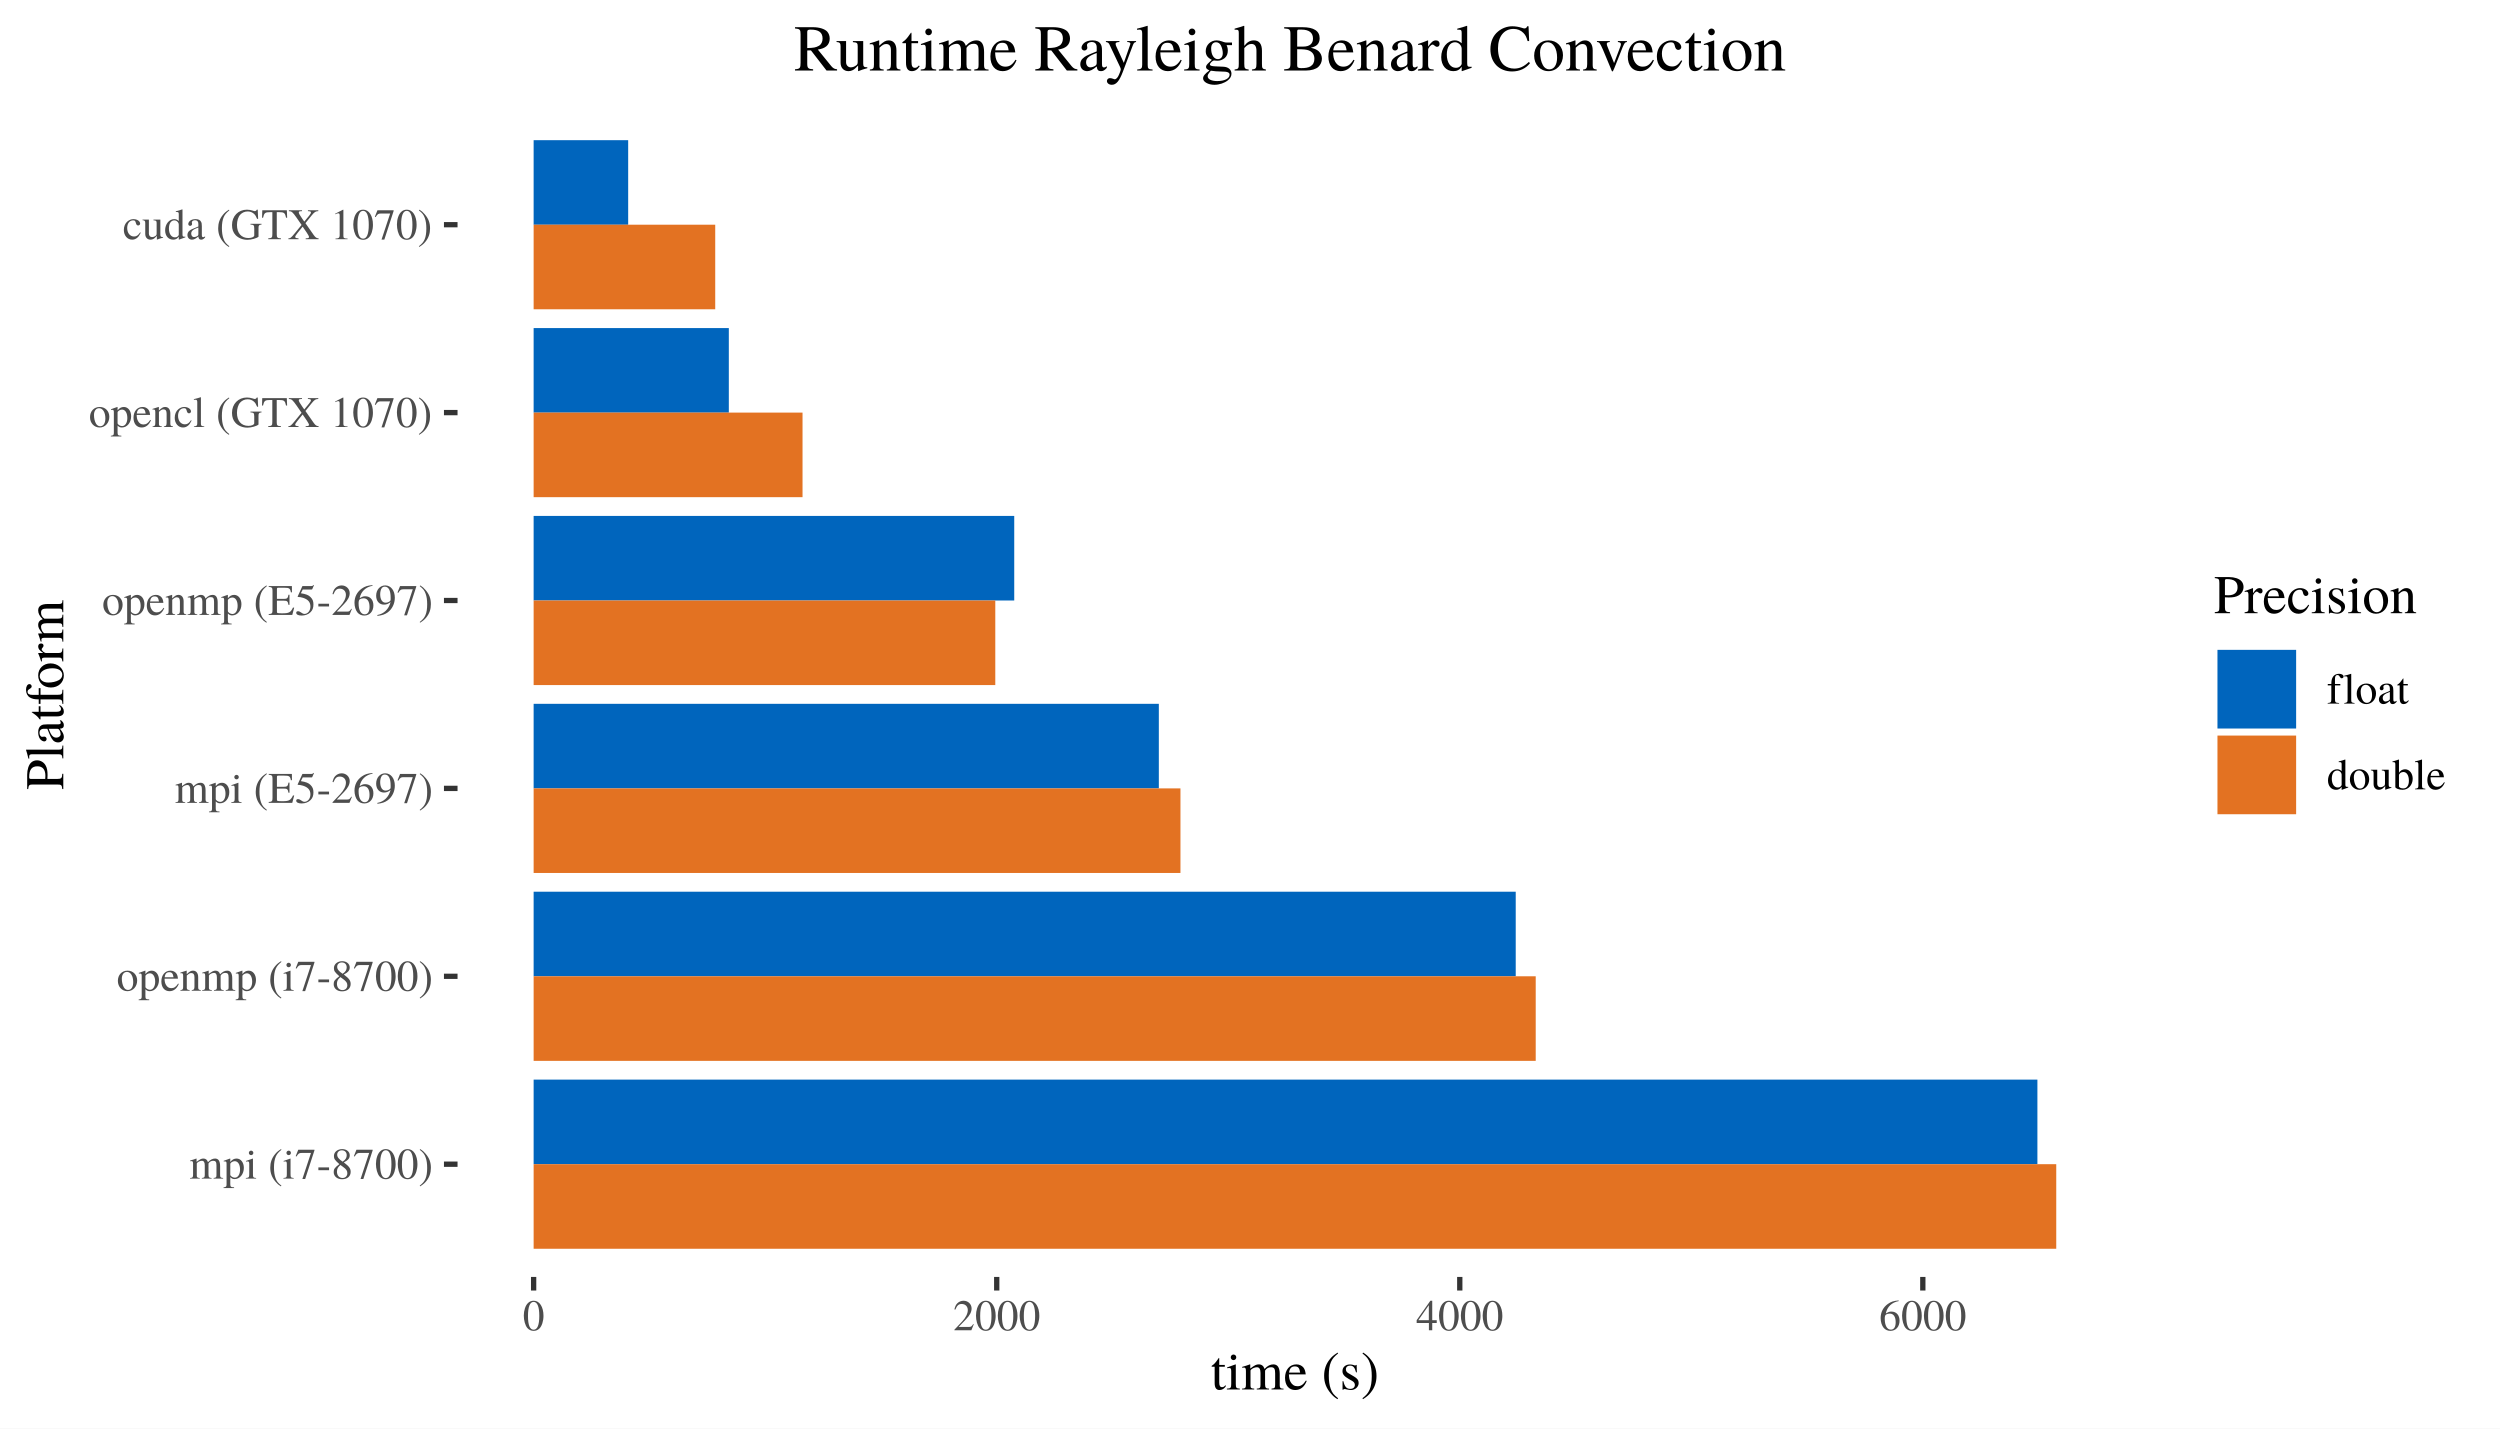
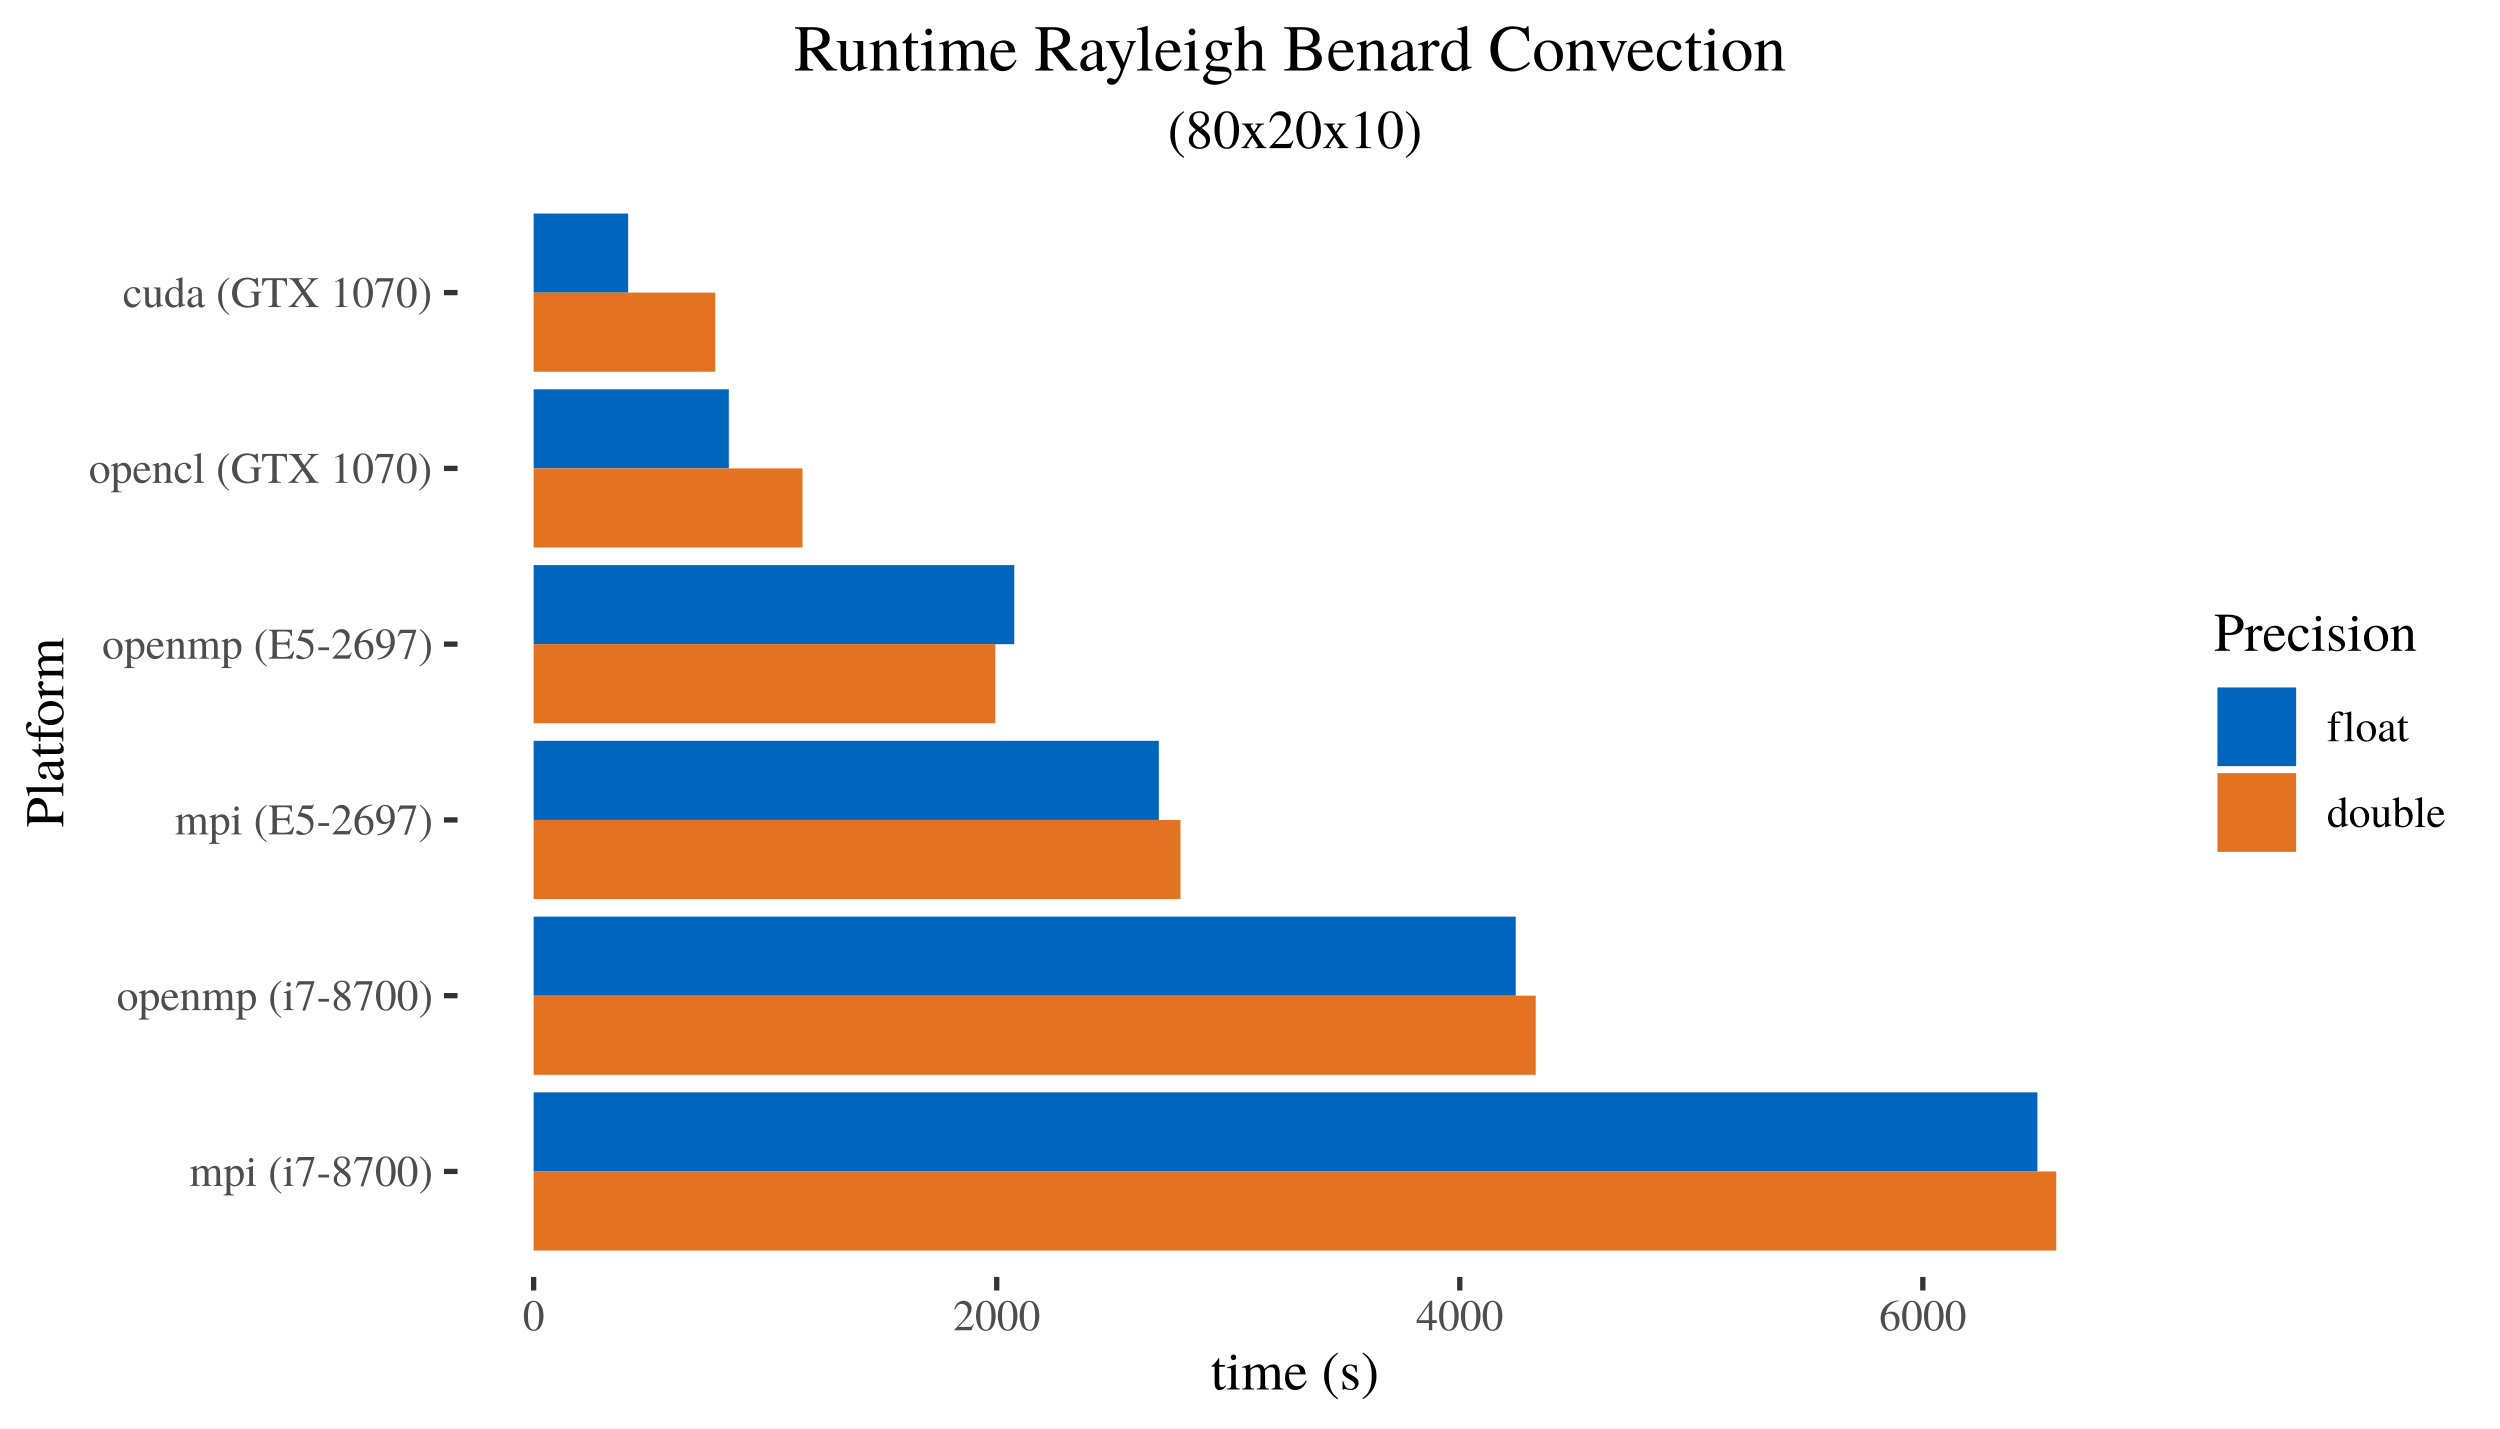
<svg xmlns="http://www.w3.org/2000/svg" viewBox="0 0 504.00 288.00">
  <defs>
    <style type="text/css">
    line, polyline, path, rect, circle {
      fill: none;
      stroke: #000000;
      stroke-linecap: round;
      stroke-linejoin: round;
      stroke-miterlimit: 10.00;
    }
  </style>
  </defs>
  <rect width="100%" height="100%" style="stroke: none; fill: #FFFFFF;" />
  <defs>
-     <clipPath id="cpOTIuMjM2M3w0MjkuODl8MjU3LjQyNXwyMi41NzQ5">
-       <rect x="92.24" y="22.57" width="337.65" height="234.85" />
+     <clipPath id="cpOTIuMjM2M3w0MjkuODl8MjU3LjQyNXwzNy43MzQ0">
+       <rect x="92.24" y="37.73" width="337.65" height="219.69" />
    </clipPath>
  </defs>
-   <rect x="107.58" y="217.65" width="303.16" height="17.05" style="stroke-width: 1.07; stroke: none; stroke-linecap: square; stroke-linejoin: miter; fill: #0065BD;" clip-path="url(#cpOTIuMjM2M3w0MjkuODl8MjU3LjQyNXwyMi41NzQ5)" />
-   <rect x="107.58" y="234.70" width="306.96" height="17.05" style="stroke-width: 1.07; stroke: none; stroke-linecap: square; stroke-linejoin: miter; fill: #E37222;" clip-path="url(#cpOTIuMjM2M3w0MjkuODl8MjU3LjQyNXwyMi41NzQ5)" />
-   <rect x="107.58" y="179.77" width="197.99" height="17.05" style="stroke-width: 1.07; stroke: none; stroke-linecap: square; stroke-linejoin: miter; fill: #0065BD;" clip-path="url(#cpOTIuMjM2M3w0MjkuODl8MjU3LjQyNXwyMi41NzQ5)" />
-   <rect x="107.58" y="196.82" width="202.02" height="17.05" style="stroke-width: 1.07; stroke: none; stroke-linecap: square; stroke-linejoin: miter; fill: #E37222;" clip-path="url(#cpOTIuMjM2M3w0MjkuODl8MjU3LjQyNXwyMi41NzQ5)" />
-   <rect x="107.58" y="141.89" width="126.04" height="17.05" style="stroke-width: 1.07; stroke: none; stroke-linecap: square; stroke-linejoin: miter; fill: #0065BD;" clip-path="url(#cpOTIuMjM2M3w0MjkuODl8MjU3LjQyNXwyMi41NzQ5)" />
-   <rect x="107.58" y="158.94" width="130.40" height="17.05" style="stroke-width: 1.07; stroke: none; stroke-linecap: square; stroke-linejoin: miter; fill: #E37222;" clip-path="url(#cpOTIuMjM2M3w0MjkuODl8MjU3LjQyNXwyMi41NzQ5)" />
-   <rect x="107.58" y="104.01" width="96.89" height="17.05" style="stroke-width: 1.07; stroke: none; stroke-linecap: square; stroke-linejoin: miter; fill: #0065BD;" clip-path="url(#cpOTIuMjM2M3w0MjkuODl8MjU3LjQyNXwyMi41NzQ5)" />
-   <rect x="107.58" y="121.06" width="93.07" height="17.05" style="stroke-width: 1.07; stroke: none; stroke-linecap: square; stroke-linejoin: miter; fill: #E37222;" clip-path="url(#cpOTIuMjM2M3w0MjkuODl8MjU3LjQyNXwyMi41NzQ5)" />
-   <rect x="107.58" y="66.14" width="39.35" height="17.05" style="stroke-width: 1.07; stroke: none; stroke-linecap: square; stroke-linejoin: miter; fill: #0065BD;" clip-path="url(#cpOTIuMjM2M3w0MjkuODl8MjU3LjQyNXwyMi41NzQ5)" />
-   <rect x="107.58" y="83.18" width="54.21" height="17.05" style="stroke-width: 1.07; stroke: none; stroke-linecap: square; stroke-linejoin: miter; fill: #E37222;" clip-path="url(#cpOTIuMjM2M3w0MjkuODl8MjU3LjQyNXwyMi41NzQ5)" />
-   <rect x="107.58" y="28.26" width="19.06" height="17.05" style="stroke-width: 1.07; stroke: none; stroke-linecap: square; stroke-linejoin: miter; fill: #0065BD;" clip-path="url(#cpOTIuMjM2M3w0MjkuODl8MjU3LjQyNXwyMi41NzQ5)" />
-   <rect x="107.58" y="45.30" width="36.61" height="17.05" style="stroke-width: 1.07; stroke: none; stroke-linecap: square; stroke-linejoin: miter; fill: #E37222;" clip-path="url(#cpOTIuMjM2M3w0MjkuODl8MjU3LjQyNXwyMi41NzQ5)" />
+   <rect x="107.58" y="220.22" width="303.16" height="15.95" style="stroke-width: 1.07; stroke: none; stroke-linecap: square; stroke-linejoin: miter; fill: #0065BD;" clip-path="url(#cpOTIuMjM2M3w0MjkuODl8MjU3LjQyNXwzNy43MzQ0)" />
+   <rect x="107.58" y="236.16" width="306.96" height="15.95" style="stroke-width: 1.07; stroke: none; stroke-linecap: square; stroke-linejoin: miter; fill: #E37222;" clip-path="url(#cpOTIuMjM2M3w0MjkuODl8MjU3LjQyNXwzNy43MzQ0)" />
+   <rect x="107.58" y="184.79" width="197.99" height="15.95" style="stroke-width: 1.07; stroke: none; stroke-linecap: square; stroke-linejoin: miter; fill: #0065BD;" clip-path="url(#cpOTIuMjM2M3w0MjkuODl8MjU3LjQyNXwzNy43MzQ0)" />
+   <rect x="107.58" y="200.73" width="202.02" height="15.95" style="stroke-width: 1.07; stroke: none; stroke-linecap: square; stroke-linejoin: miter; fill: #E37222;" clip-path="url(#cpOTIuMjM2M3w0MjkuODl8MjU3LjQyNXwzNy43MzQ0)" />
+   <rect x="107.58" y="149.35" width="126.04" height="15.95" style="stroke-width: 1.07; stroke: none; stroke-linecap: square; stroke-linejoin: miter; fill: #0065BD;" clip-path="url(#cpOTIuMjM2M3w0MjkuODl8MjU3LjQyNXwzNy43MzQ0)" />
+   <rect x="107.58" y="165.30" width="130.40" height="15.95" style="stroke-width: 1.07; stroke: none; stroke-linecap: square; stroke-linejoin: miter; fill: #E37222;" clip-path="url(#cpOTIuMjM2M3w0MjkuODl8MjU3LjQyNXwzNy43MzQ0)" />
+   <rect x="107.58" y="113.92" width="96.89" height="15.95" style="stroke-width: 1.07; stroke: none; stroke-linecap: square; stroke-linejoin: miter; fill: #0065BD;" clip-path="url(#cpOTIuMjM2M3w0MjkuODl8MjU3LjQyNXwzNy43MzQ0)" />
+   <rect x="107.58" y="129.86" width="93.07" height="15.95" style="stroke-width: 1.07; stroke: none; stroke-linecap: square; stroke-linejoin: miter; fill: #E37222;" clip-path="url(#cpOTIuMjM2M3w0MjkuODl8MjU3LjQyNXwzNy43MzQ0)" />
+   <rect x="107.58" y="78.48" width="39.35" height="15.95" style="stroke-width: 1.07; stroke: none; stroke-linecap: square; stroke-linejoin: miter; fill: #0065BD;" clip-path="url(#cpOTIuMjM2M3w0MjkuODl8MjU3LjQyNXwzNy43MzQ0)" />
+   <rect x="107.58" y="94.43" width="54.21" height="15.95" style="stroke-width: 1.07; stroke: none; stroke-linecap: square; stroke-linejoin: miter; fill: #E37222;" clip-path="url(#cpOTIuMjM2M3w0MjkuODl8MjU3LjQyNXwzNy43MzQ0)" />
+   <rect x="107.58" y="43.05" width="19.06" height="15.95" style="stroke-width: 1.07; stroke: none; stroke-linecap: square; stroke-linejoin: miter; fill: #0065BD;" clip-path="url(#cpOTIuMjM2M3w0MjkuODl8MjU3LjQyNXwzNy43MzQ0)" />
+   <rect x="107.58" y="58.99" width="36.61" height="15.95" style="stroke-width: 1.07; stroke: none; stroke-linecap: square; stroke-linejoin: miter; fill: #E37222;" clip-path="url(#cpOTIuMjM2M3w0MjkuODl8MjU3LjQyNXwzNy43MzQ0)" />
  <defs>
    <clipPath id="cpMHw1MDR8Mjg4fDA=">
      <rect x="0.00" y="0.00" width="504.00" height="288.00" />
    </clipPath>
  </defs>
  <g clip-path="url(#cpMHw1MDR8Mjg4fDA=)">
-     <text x="38.17" y="237.61" style="font-size: 8.80px; fill: #4D4D4D; font-family: TeX Gyre Termes;" textLength="49.13px" lengthAdjust="spacingAndGlyphs">mpi (i7-8700)</text>
+     <text x="38.17" y="239.08" style="font-size: 8.80px; fill: #4D4D4D; font-family: TeX Gyre Termes;" textLength="49.13px" lengthAdjust="spacingAndGlyphs">mpi (i7-8700)</text>
  </g>
  <g clip-path="url(#cpMHw1MDR8Mjg4fDA=)">
-     <text x="23.51" y="199.73" style="font-size: 8.80px; fill: #4D4D4D; font-family: TeX Gyre Termes;" textLength="63.79px" lengthAdjust="spacingAndGlyphs">openmp (i7-8700)</text>
+     <text x="23.51" y="203.64" style="font-size: 8.80px; fill: #4D4D4D; font-family: TeX Gyre Termes;" textLength="63.79px" lengthAdjust="spacingAndGlyphs">openmp (i7-8700)</text>
  </g>
  <g clip-path="url(#cpMHw1MDR8Mjg4fDA=)">
-     <text x="35.24" y="161.85" style="font-size: 8.80px; fill: #4D4D4D; font-family: TeX Gyre Termes;" textLength="52.06px" lengthAdjust="spacingAndGlyphs">mpi (E5-2697)</text>
+     <text x="35.24" y="168.21" style="font-size: 8.80px; fill: #4D4D4D; font-family: TeX Gyre Termes;" textLength="52.06px" lengthAdjust="spacingAndGlyphs">mpi (E5-2697)</text>
  </g>
  <g clip-path="url(#cpMHw1MDR8Mjg4fDA=)">
-     <text x="20.58" y="123.97" style="font-size: 8.80px; fill: #4D4D4D; font-family: TeX Gyre Termes;" textLength="66.72px" lengthAdjust="spacingAndGlyphs">openmp (E5-2697)</text>
+     <text x="20.58" y="132.78" style="font-size: 8.80px; fill: #4D4D4D; font-family: TeX Gyre Termes;" textLength="66.72px" lengthAdjust="spacingAndGlyphs">openmp (E5-2697)</text>
  </g>
  <g clip-path="url(#cpMHw1MDR8Mjg4fDA=)">
-     <text x="17.90" y="86.09" style="font-size: 8.80px; fill: #4D4D4D; font-family: TeX Gyre Termes;" textLength="69.41px" lengthAdjust="spacingAndGlyphs">opencl (GTX 1070)</text>
+     <text x="17.90" y="97.34" style="font-size: 8.80px; fill: #4D4D4D; font-family: TeX Gyre Termes;" textLength="69.41px" lengthAdjust="spacingAndGlyphs">opencl (GTX 1070)</text>
  </g>
  <g clip-path="url(#cpMHw1MDR8Mjg4fDA=)">
-     <text x="24.75" y="48.22" style="font-size: 8.80px; fill: #4D4D4D; font-family: TeX Gyre Termes;" textLength="62.56px" lengthAdjust="spacingAndGlyphs">cuda (GTX 1070)</text>
+     <text x="24.75" y="61.91" style="font-size: 8.80px; fill: #4D4D4D; font-family: TeX Gyre Termes;" textLength="62.56px" lengthAdjust="spacingAndGlyphs">cuda (GTX 1070)</text>
  </g>
-   <polyline points="89.50,234.70 92.24,234.70 " style="stroke-width: 1.07; stroke: #333333; stroke-linecap: butt;" clip-path="url(#cpMHw1MDR8Mjg4fDA=)" />
-   <polyline points="89.50,196.82 92.24,196.82 " style="stroke-width: 1.07; stroke: #333333; stroke-linecap: butt;" clip-path="url(#cpMHw1MDR8Mjg4fDA=)" />
-   <polyline points="89.50,158.94 92.24,158.94 " style="stroke-width: 1.07; stroke: #333333; stroke-linecap: butt;" clip-path="url(#cpMHw1MDR8Mjg4fDA=)" />
-   <polyline points="89.50,121.06 92.24,121.06 " style="stroke-width: 1.07; stroke: #333333; stroke-linecap: butt;" clip-path="url(#cpMHw1MDR8Mjg4fDA=)" />
-   <polyline points="89.50,83.18 92.24,83.18 " style="stroke-width: 1.07; stroke: #333333; stroke-linecap: butt;" clip-path="url(#cpMHw1MDR8Mjg4fDA=)" />
-   <polyline points="89.50,45.30 92.24,45.30 " style="stroke-width: 1.07; stroke: #333333; stroke-linecap: butt;" clip-path="url(#cpMHw1MDR8Mjg4fDA=)" />
+   <polyline points="89.50,236.16 92.24,236.16 " style="stroke-width: 1.07; stroke: #333333; stroke-linecap: butt;" clip-path="url(#cpMHw1MDR8Mjg4fDA=)" />
+   <polyline points="89.50,200.73 92.24,200.73 " style="stroke-width: 1.07; stroke: #333333; stroke-linecap: butt;" clip-path="url(#cpMHw1MDR8Mjg4fDA=)" />
+   <polyline points="89.50,165.30 92.24,165.30 " style="stroke-width: 1.07; stroke: #333333; stroke-linecap: butt;" clip-path="url(#cpMHw1MDR8Mjg4fDA=)" />
+   <polyline points="89.50,129.86 92.24,129.86 " style="stroke-width: 1.07; stroke: #333333; stroke-linecap: butt;" clip-path="url(#cpMHw1MDR8Mjg4fDA=)" />
+   <polyline points="89.50,94.43 92.24,94.43 " style="stroke-width: 1.07; stroke: #333333; stroke-linecap: butt;" clip-path="url(#cpMHw1MDR8Mjg4fDA=)" />
+   <polyline points="89.50,58.99 92.24,58.99 " style="stroke-width: 1.07; stroke: #333333; stroke-linecap: butt;" clip-path="url(#cpMHw1MDR8Mjg4fDA=)" />
  <polyline points="107.58,260.17 107.58,257.43 " style="stroke-width: 1.07; stroke: #333333; stroke-linecap: butt;" clip-path="url(#cpMHw1MDR8Mjg4fDA=)" />
  <polyline points="200.94,260.17 200.94,257.43 " style="stroke-width: 1.07; stroke: #333333; stroke-linecap: butt;" clip-path="url(#cpMHw1MDR8Mjg4fDA=)" />
  <polyline points="294.29,260.17 294.29,257.43 " style="stroke-width: 1.07; stroke: #333333; stroke-linecap: butt;" clip-path="url(#cpMHw1MDR8Mjg4fDA=)" />
  <polyline points="387.64,260.17 387.64,257.43 " style="stroke-width: 1.07; stroke: #333333; stroke-linecap: butt;" clip-path="url(#cpMHw1MDR8Mjg4fDA=)" />
  <g clip-path="url(#cpMHw1MDR8Mjg4fDA=)">
    <text x="105.38" y="268.18" style="font-size: 8.80px; fill: #4D4D4D; font-family: TeX Gyre Termes;" textLength="4.40px" lengthAdjust="spacingAndGlyphs">0</text>
  </g>
  <g clip-path="url(#cpMHw1MDR8Mjg4fDA=)">
    <text x="192.14" y="268.18" style="font-size: 8.80px; fill: #4D4D4D; font-family: TeX Gyre Termes;" textLength="17.60px" lengthAdjust="spacingAndGlyphs">2000</text>
  </g>
  <g clip-path="url(#cpMHw1MDR8Mjg4fDA=)">
    <text x="285.49" y="268.18" style="font-size: 8.80px; fill: #4D4D4D; font-family: TeX Gyre Termes;" textLength="17.60px" lengthAdjust="spacingAndGlyphs">4000</text>
  </g>
  <g clip-path="url(#cpMHw1MDR8Mjg4fDA=)">
    <text x="378.84" y="268.18" style="font-size: 8.80px; fill: #4D4D4D; font-family: TeX Gyre Termes;" textLength="17.60px" lengthAdjust="spacingAndGlyphs">6000</text>
  </g>
  <g clip-path="url(#cpMHw1MDR8Mjg4fDA=)">
    <text x="244.11" y="280.12" style="font-size: 11.00px; font-family: TeX Gyre Termes;" textLength="33.91px" lengthAdjust="spacingAndGlyphs">time (s)</text>
  </g>
  <g clip-path="url(#cpMHw1MDR8Mjg4fDA=)">
-     <text transform="translate(12.76,159.25) rotate(-90)" style="font-size: 11.00px; font-family: TeX Gyre Termes;" textLength="38.50px" lengthAdjust="spacingAndGlyphs">Platform</text>
+     <text transform="translate(12.76,166.83) rotate(-90)" style="font-size: 11.00px; font-family: TeX Gyre Termes;" textLength="38.50px" lengthAdjust="spacingAndGlyphs">Platform</text>
  </g>
  <g clip-path="url(#cpMHw1MDR8Mjg4fDA=)">
-     <text x="446.33" y="123.62" style="font-size: 11.00px; font-family: TeX Gyre Termes;" textLength="40.94px" lengthAdjust="spacingAndGlyphs">Precision</text>
+     <text x="446.33" y="131.20" style="font-size: 11.00px; font-family: TeX Gyre Termes;" textLength="40.94px" lengthAdjust="spacingAndGlyphs">Precision</text>
  </g>
-   <rect x="447.04" y="131.01" width="15.86" height="15.86" style="stroke-width: 1.07; stroke: none; stroke-linecap: square; stroke-linejoin: miter; fill: #0065BD;" clip-path="url(#cpMHw1MDR8Mjg4fDA=)" />
-   <rect x="447.04" y="148.29" width="15.86" height="15.86" style="stroke-width: 1.07; stroke: none; stroke-linecap: square; stroke-linejoin: miter; fill: #E37222;" clip-path="url(#cpMHw1MDR8Mjg4fDA=)" />
+   <rect x="447.04" y="138.59" width="15.86" height="15.86" style="stroke-width: 1.07; stroke: none; stroke-linecap: square; stroke-linejoin: miter; fill: #0065BD;" clip-path="url(#cpMHw1MDR8Mjg4fDA=)" />
+   <rect x="447.04" y="155.87" width="15.86" height="15.86" style="stroke-width: 1.07; stroke: none; stroke-linecap: square; stroke-linejoin: miter; fill: #E37222;" clip-path="url(#cpMHw1MDR8Mjg4fDA=)" />
  <g clip-path="url(#cpMHw1MDR8Mjg4fDA=)">
-     <text x="469.09" y="141.85" style="font-size: 8.80px; font-family: TeX Gyre Termes;" textLength="16.13px" lengthAdjust="spacingAndGlyphs">float</text>
+     <text x="469.09" y="149.43" style="font-size: 8.80px; font-family: TeX Gyre Termes;" textLength="16.13px" lengthAdjust="spacingAndGlyphs">float</text>
  </g>
  <g clip-path="url(#cpMHw1MDR8Mjg4fDA=)">
-     <text x="469.09" y="159.13" style="font-size: 8.80px; font-family: TeX Gyre Termes;" textLength="23.95px" lengthAdjust="spacingAndGlyphs">double</text>
+     <text x="469.09" y="166.71" style="font-size: 8.80px; font-family: TeX Gyre Termes;" textLength="23.95px" lengthAdjust="spacingAndGlyphs">double</text>
+   </g>
+   <g clip-path="url(#cpMHw1MDR8Mjg4fDA=)">
+     <text x="235.40" y="29.86" style="font-size: 11.00px; font-family: TeX Gyre Termes;" textLength="51.33px" lengthAdjust="spacingAndGlyphs">(80x20x10)</text>
  </g>
  <g clip-path="url(#cpMHw1MDR8Mjg4fDA=)">
    <text x="160.05" y="14.22" style="font-size: 13.20px; font-family: TeX Gyre Termes;" textLength="202.03px" lengthAdjust="spacingAndGlyphs">Runtime Rayleigh Benard Convection</text>
  </g>
</svg>
